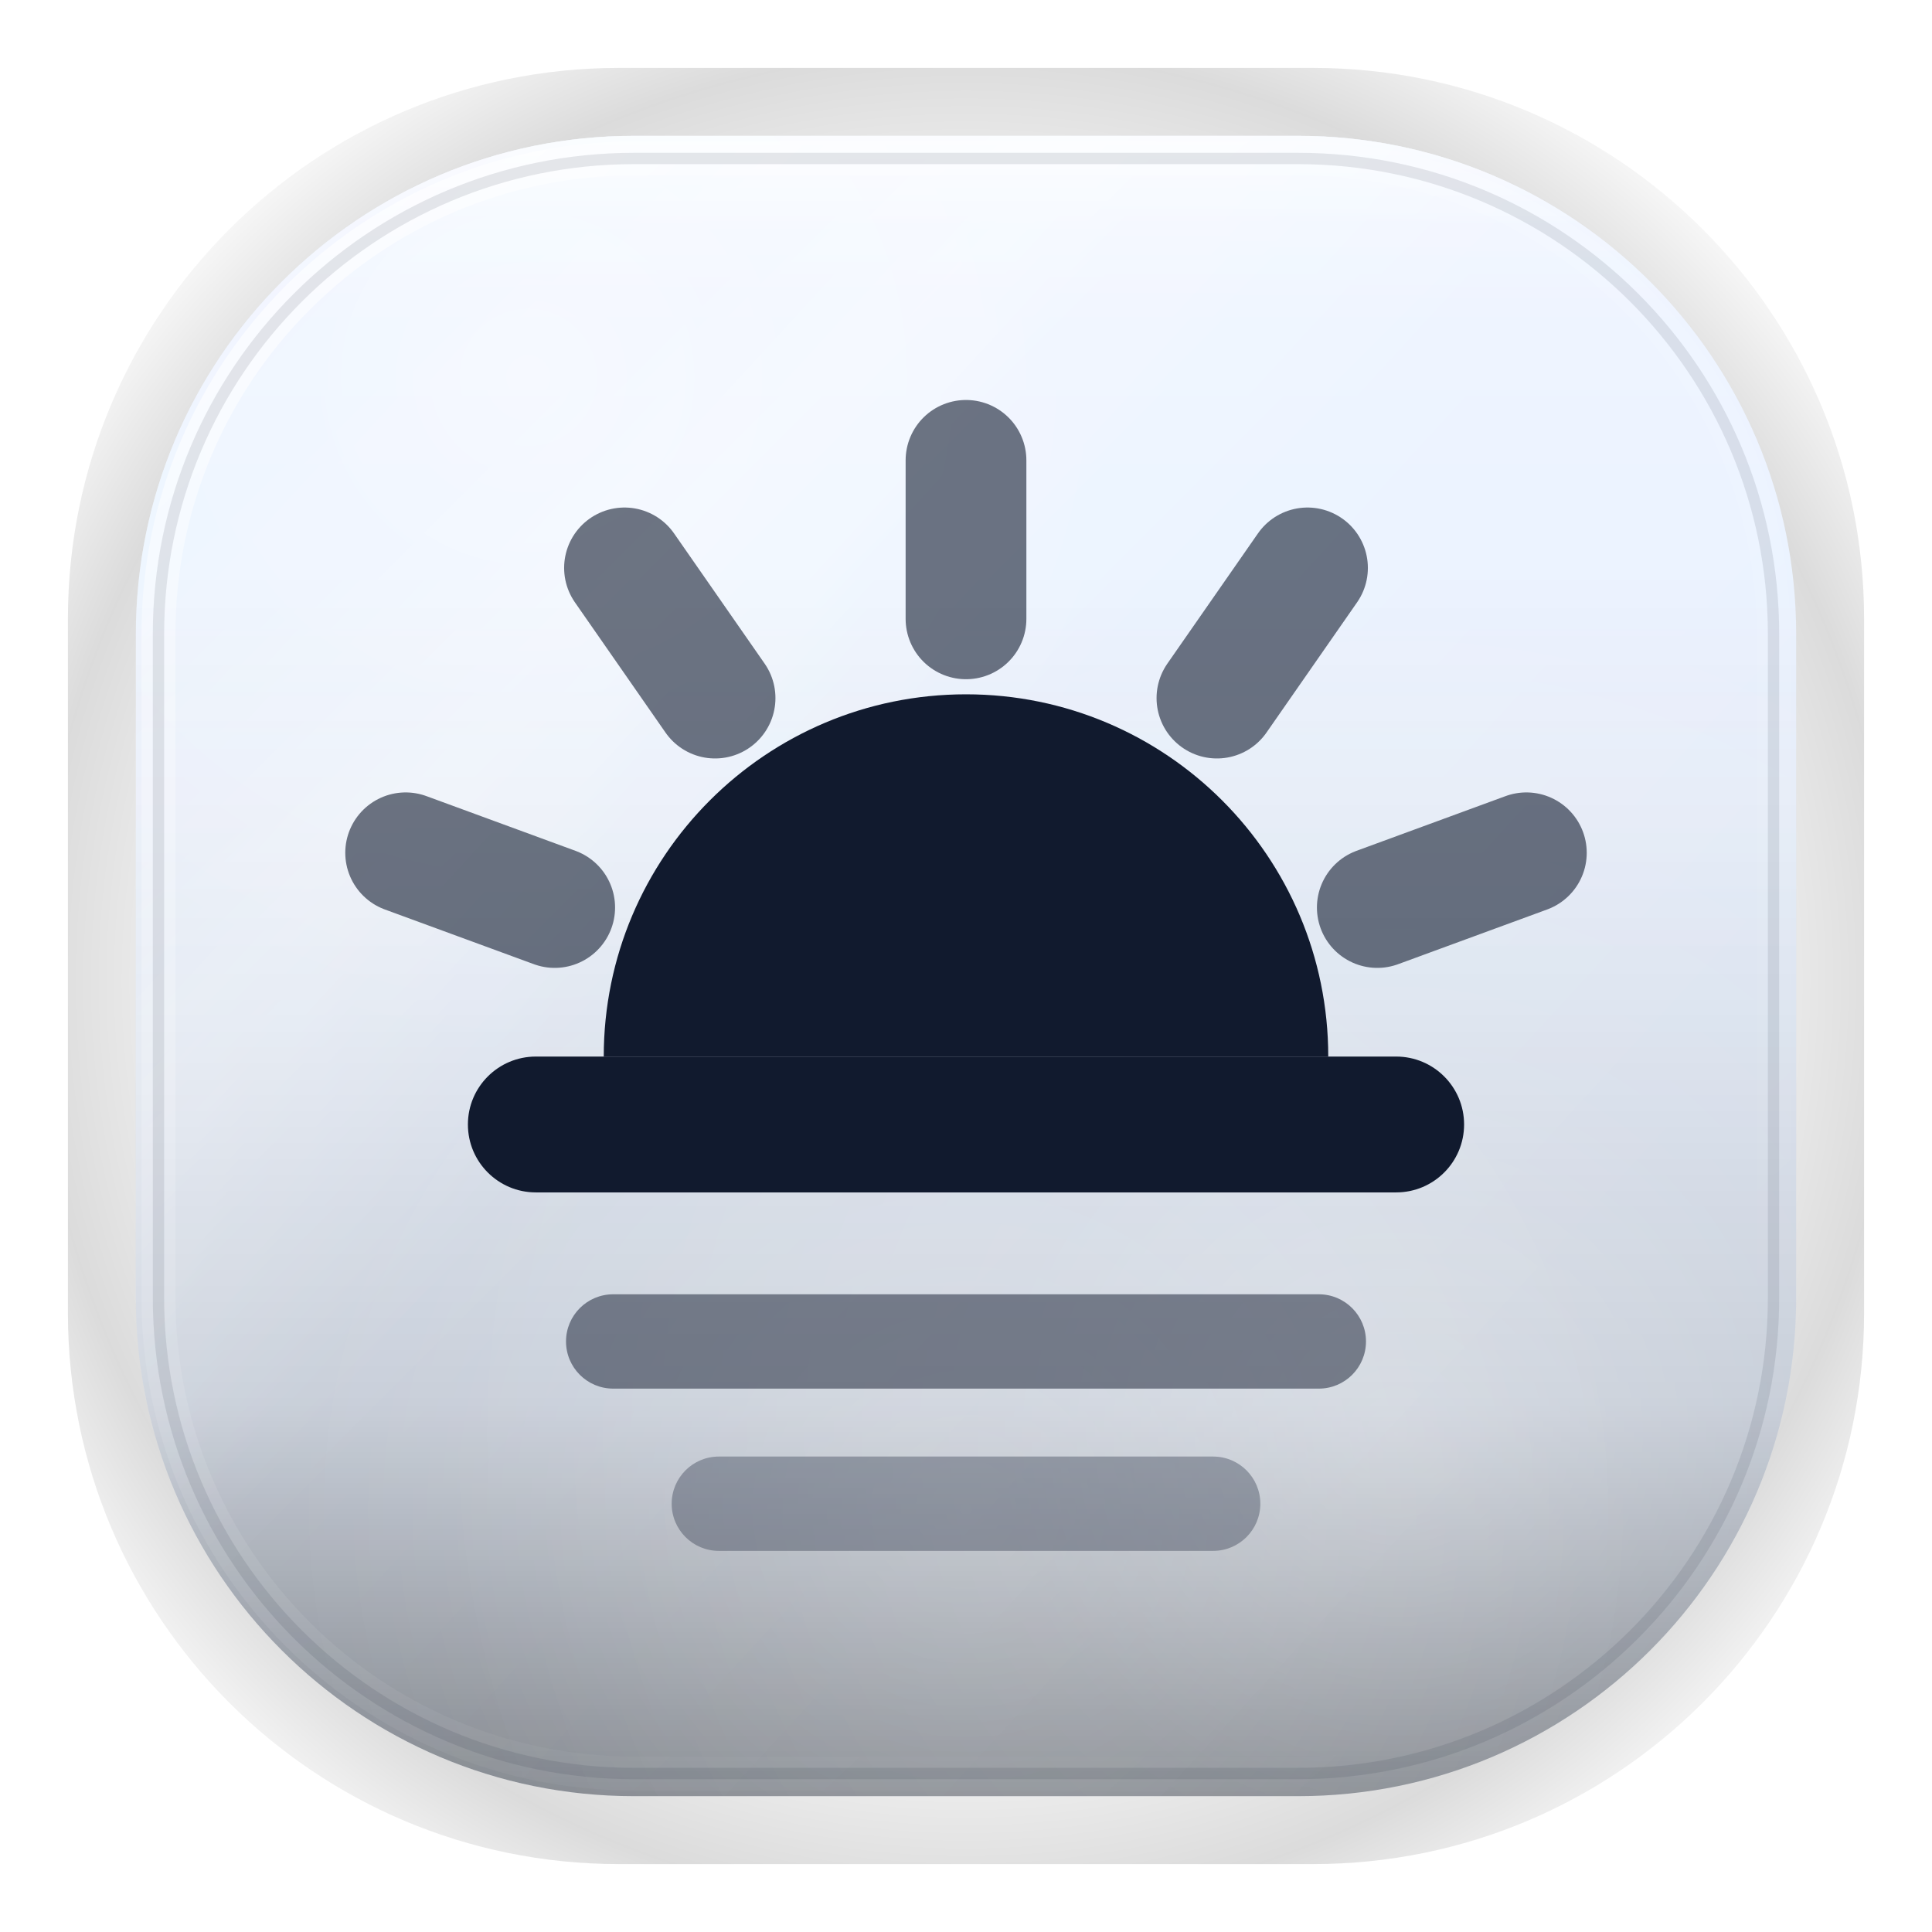
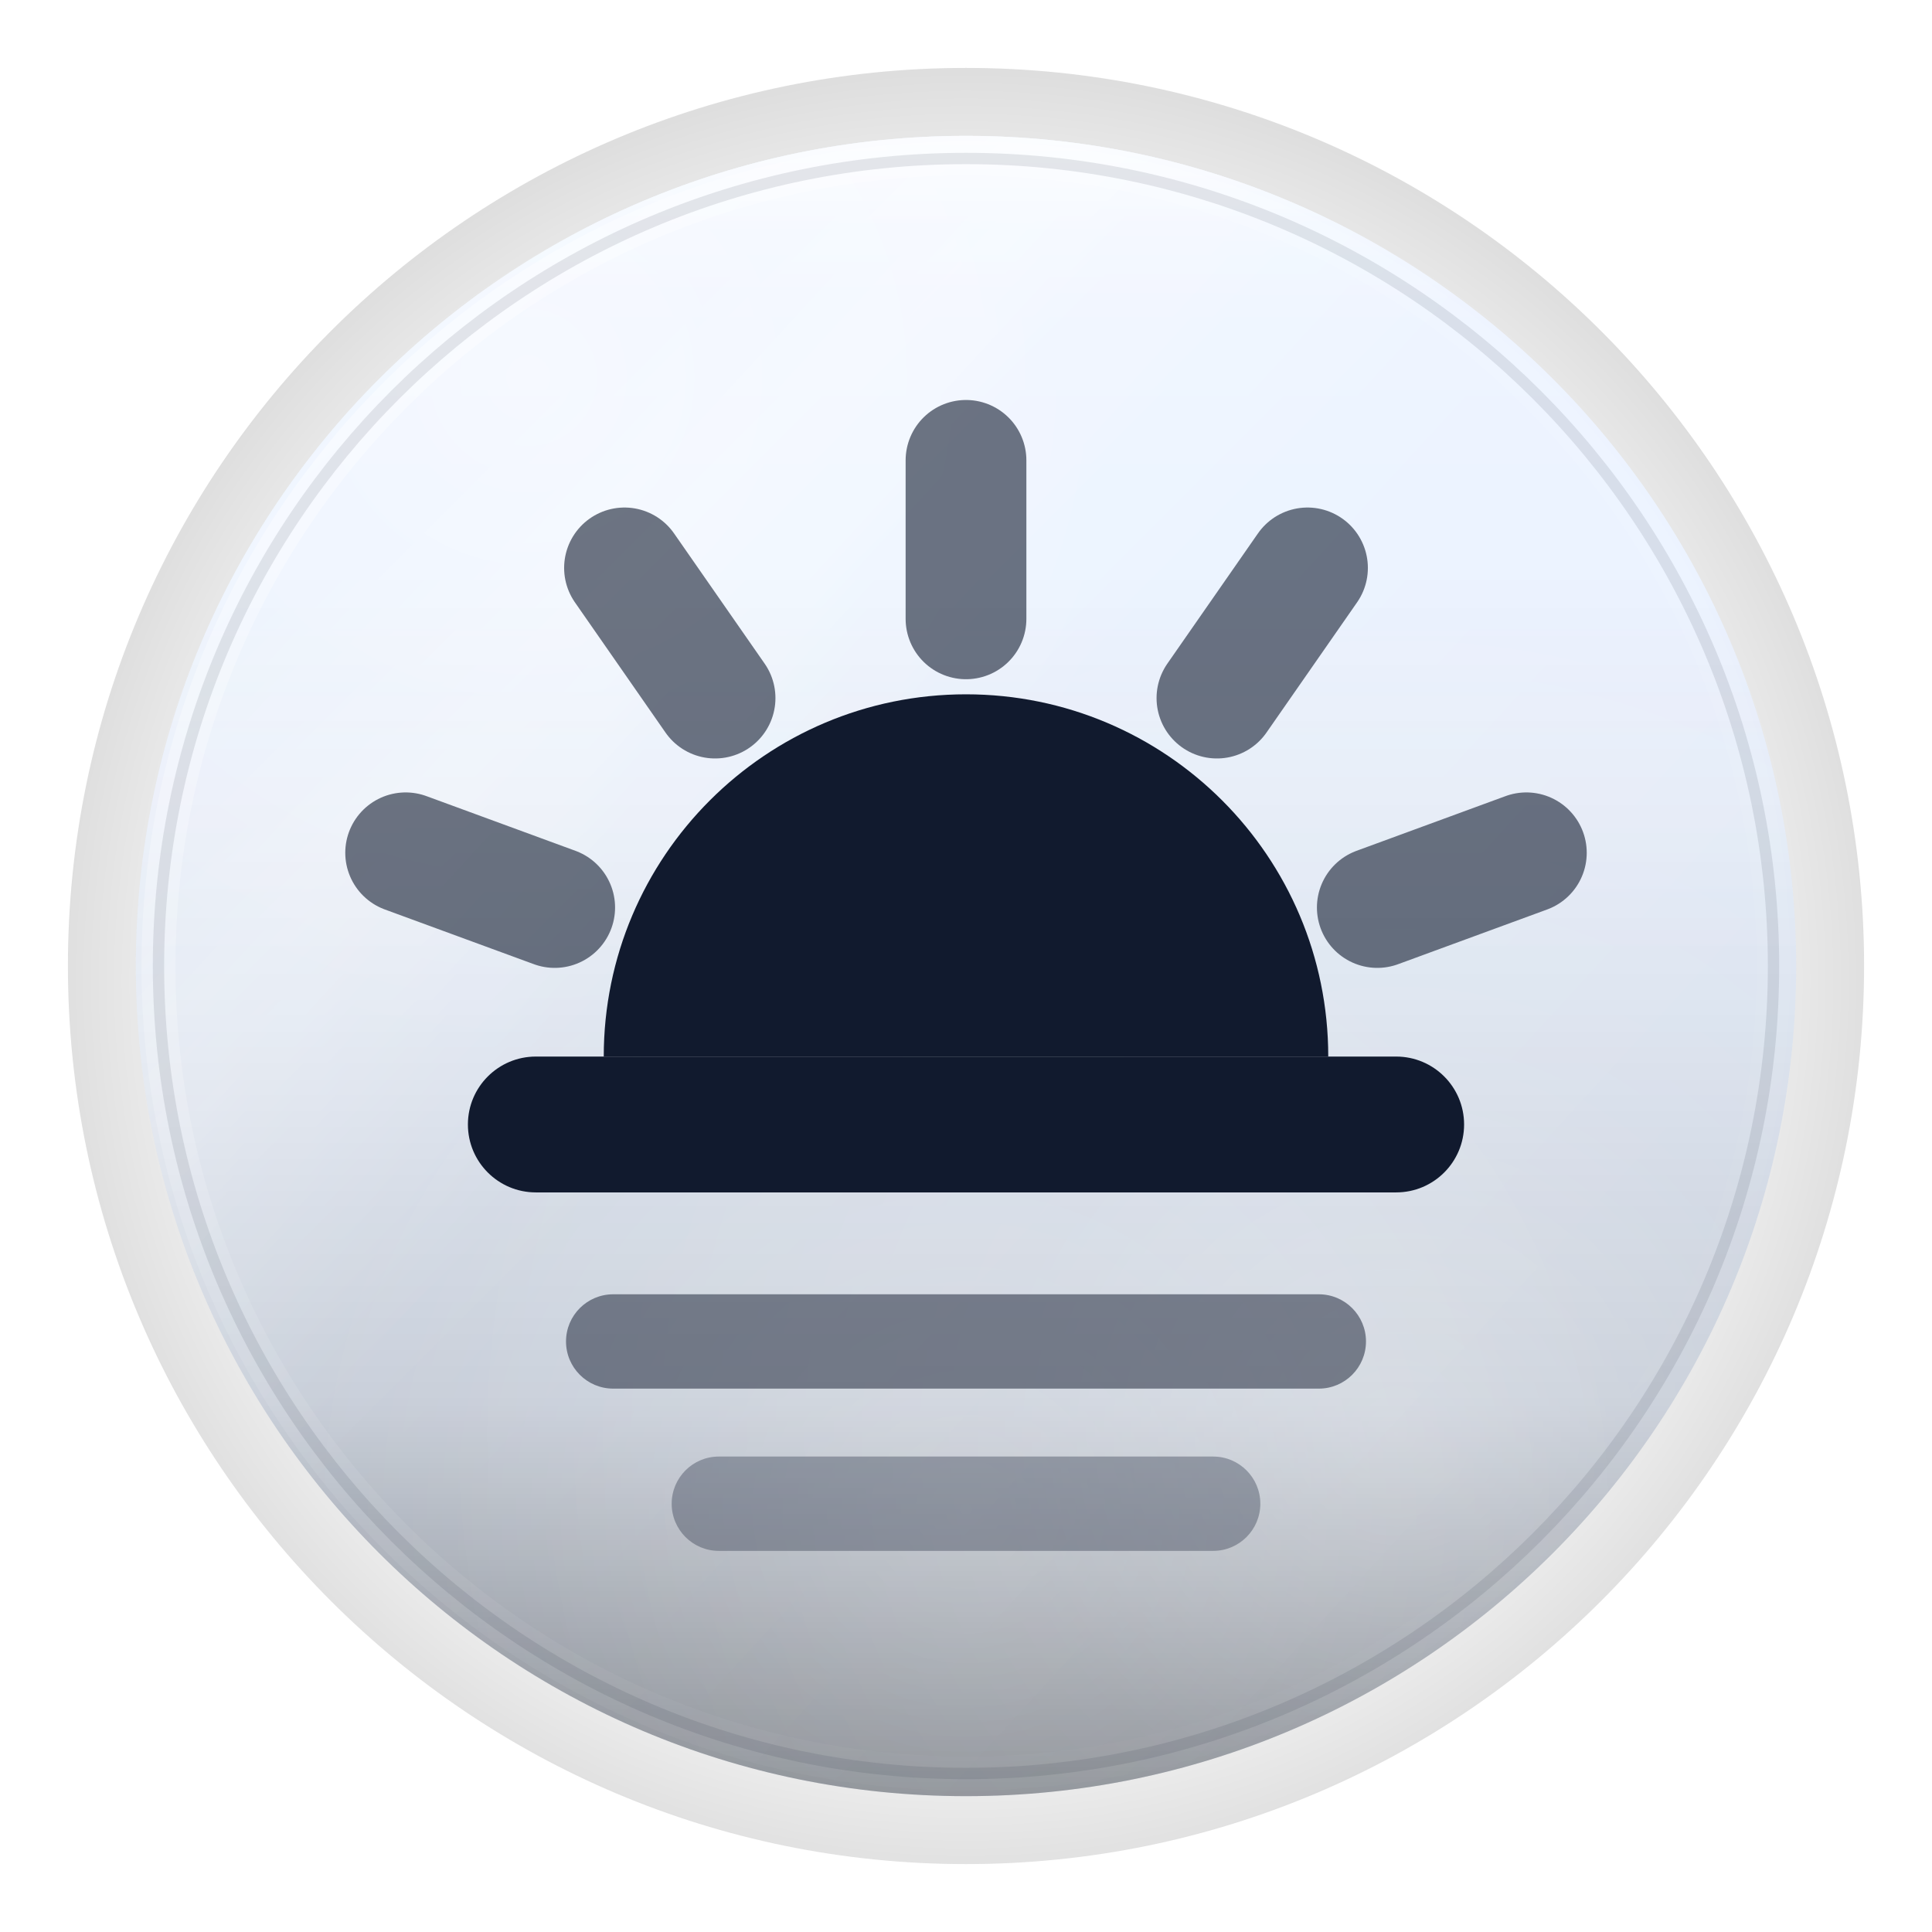
<svg xmlns="http://www.w3.org/2000/svg" width="1024" height="1024" viewBox="0 0 1024 1024">
  <defs>
    <style id="current-color-scheme" type="text/css">.ColorScheme-Text { color:#EAF2FF; }.ColorScheme-Background{ color:#111A2E; }.ColorScheme-Highlight{ color:#6366F1; }.ColorScheme-HighlightedText{ color:#020617; }.ColorScheme-PositiveText{ color:#34D399; }.ColorScheme-NeutralText{ color:#FBBF24; }.ColorScheme-NegativeText{ color:#FB7185; }.ColorScheme-Accent{ color:#6366F1; }</style>
    <linearGradient id="moos-welcome-sheen" x1="512" y1="72" x2="512" y2="560" gradientUnits="userSpaceOnUse">
      <stop offset="0" stop-color="#ffffff" stop-opacity=".38" />
      <stop offset="0.14" stop-color="#ffffff" stop-opacity=".20" />
      <stop offset="0.36" stop-color="#ffffff" stop-opacity=".07" />
      <stop offset="0.60" stop-color="#ffffff" stop-opacity=".02" />
      <stop offset="1" stop-color="#ffffff" stop-opacity="0" />
    </linearGradient>
    <linearGradient id="moos-welcome-topedge" x1="512" y1="60" x2="512" y2="168" gradientUnits="userSpaceOnUse">
      <stop offset="0" stop-color="#ffffff" stop-opacity=".64" />
      <stop offset="0.55" stop-color="#ffffff" stop-opacity=".14" />
      <stop offset="1" stop-color="#ffffff" stop-opacity="0" />
    </linearGradient>
    <linearGradient id="moos-welcome-liquid" x1="512" y1="316" x2="512" y2="512" gradientUnits="userSpaceOnUse">
      <stop offset="0" stop-color="#ffffff" stop-opacity="0" />
      <stop offset="0.40" stop-color="#ffffff" stop-opacity=".09" />
      <stop offset="0.60" stop-color="#ffffff" stop-opacity=".09" />
      <stop offset="1" stop-color="#ffffff" stop-opacity="0" />
    </linearGradient>
    <linearGradient id="moos-welcome-depth" x1="512" y1="300" x2="512" y2="952" gradientUnits="userSpaceOnUse">
      <stop offset="0" stop-color="#000000" stop-opacity="0" />
      <stop offset="0.35" stop-color="#000000" stop-opacity=".06" />
      <stop offset="0.68" stop-color="#000000" stop-opacity=".16" />
      <stop offset="1" stop-color="#000000" stop-opacity=".46" />
    </linearGradient>
    <linearGradient id="moos-welcome-shimmer" x1="140" y1="80" x2="880" y2="820" gradientUnits="userSpaceOnUse">
      <stop offset="0" stop-color="#ffffff" stop-opacity="0" />
      <stop offset="0.22" stop-color="#ffffff" stop-opacity=".14" />
      <stop offset="0.28" stop-color="#ffffff" stop-opacity=".22" />
      <stop offset="0.34" stop-color="#ffffff" stop-opacity=".14" />
      <stop offset="0.50" stop-color="#ffffff" stop-opacity="0" />
      <stop offset="1" stop-color="#ffffff" stop-opacity="0" />
    </linearGradient>
    <linearGradient id="moos-welcome-refract" x1="120" y1="100" x2="860" y2="780" gradientUnits="userSpaceOnUse">
      <stop offset="0" stop-color="#ffffff" stop-opacity="0" />
      <stop offset="0.32" stop-color="#ffffff" stop-opacity=".20" />
      <stop offset="0.46" stop-color="#ffffff" stop-opacity=".05" />
      <stop offset="1" stop-color="#ffffff" stop-opacity="0" />
    </linearGradient>
    <radialGradient id="moos-welcome-caustic" gradientUnits="userSpaceOnUse" cx="280" cy="200" r="420">
      <stop offset="0" stop-color="#ffffff" stop-opacity=".34" />
      <stop offset="0.30" stop-color="#ffffff" stop-opacity=".12" />
      <stop offset="0.60" stop-color="#ffffff" stop-opacity=".04" />
      <stop offset="1" stop-color="#ffffff" stop-opacity="0" />
    </radialGradient>
    <radialGradient id="moos-welcome-rimlight" gradientUnits="userSpaceOnUse" cx="740" cy="760" r="520">
      <stop offset="0" stop-color="#ffffff" stop-opacity=".25" />
      <stop offset="0.40" stop-color="#ffffff" stop-opacity=".08" />
      <stop offset="1" stop-color="#ffffff" stop-opacity="0" />
    </radialGradient>
    <radialGradient id="moos-welcome-floor" gradientUnits="userSpaceOnUse" cx="512" cy="800" r="360">
      <stop offset="0" stop-color="#ffffff" stop-opacity=".18" />
      <stop offset="1" stop-color="#ffffff" stop-opacity="0" />
    </radialGradient>
    <linearGradient id="moos-welcome-rim-hi" x1="120" y1="60" x2="860" y2="860" gradientUnits="userSpaceOnUse">
      <stop offset="0" stop-color="#ffffff" stop-opacity=".85" />
      <stop offset="0.18" stop-color="#ffffff" stop-opacity=".32" />
      <stop offset="0.42" stop-color="#ffffff" stop-opacity=".10" />
      <stop offset="0.68" stop-color="#ffffff" stop-opacity=".04" />
      <stop offset="1" stop-color="#ffffff" stop-opacity="0" />
    </linearGradient>
    <radialGradient id="moos-welcome-aura" gradientUnits="userSpaceOnUse" cx="512" cy="520" r="580">
      <stop offset="0.60" stop-color="#000000" stop-opacity="0" />
      <stop offset="0.85" stop-color="#000000" stop-opacity=".14" />
      <stop offset="1" stop-color="#000000" stop-opacity="0" />
    </radialGradient>
  </defs>
-   <rect fill="url(#moos-welcome-aura)" x="36" y="36" width="952" height="952" rx="292" />
-   <rect class="ColorScheme-Text" fill="currentColor" x="72" y="72" width="880" height="880" rx="264" />
-   <rect fill="url(#moos-welcome-depth)" x="72" y="72" width="880" height="880" rx="264" />
-   <rect fill="url(#moos-welcome-sheen)" x="72" y="72" width="880" height="880" rx="264" />
-   <rect fill="url(#moos-welcome-liquid)" x="72" y="72" width="880" height="880" rx="264" />
-   <rect fill="url(#moos-welcome-shimmer)" x="72" y="72" width="880" height="880" rx="264" />
-   <rect fill="url(#moos-welcome-refract)" x="72" y="72" width="880" height="880" rx="264" />
-   <rect fill="url(#moos-welcome-caustic)" x="72" y="72" width="880" height="880" rx="264" />
-   <rect fill="url(#moos-welcome-rimlight)" x="72" y="72" width="880" height="880" rx="264" />
-   <rect fill="url(#moos-welcome-floor)" x="72" y="72" width="880" height="880" rx="264" />
-   <rect fill="url(#moos-welcome-topedge)" x="72" y="72" width="880" height="880" rx="264" />
-   <rect fill="none" stroke="url(#moos-welcome-rim-hi)" stroke-width="18" x="84" y="84" width="856" height="856" rx="252" />
-   <rect class="ColorScheme-Background" fill="none" stroke="currentColor" stroke-opacity=".10" stroke-width="6" x="84" y="84" width="856" height="856" rx="252" />
+   <rect fill="url(#moos-welcome-aura)" x="36" y="36" width="952" height="952" rx="476" />
+   <rect class="ColorScheme-Text" fill="currentColor" x="72" y="72" width="880" height="880" rx="440" />
+   <rect fill="url(#moos-welcome-depth)" x="72" y="72" width="880" height="880" rx="440" />
+   <rect fill="url(#moos-welcome-sheen)" x="72" y="72" width="880" height="880" rx="440" />
+   <rect fill="url(#moos-welcome-liquid)" x="72" y="72" width="880" height="880" rx="440" />
+   <rect fill="url(#moos-welcome-shimmer)" x="72" y="72" width="880" height="880" rx="440" />
+   <rect fill="url(#moos-welcome-refract)" x="72" y="72" width="880" height="880" rx="440" />
+   <rect fill="url(#moos-welcome-caustic)" x="72" y="72" width="880" height="880" rx="440" />
+   <rect fill="url(#moos-welcome-rimlight)" x="72" y="72" width="880" height="880" rx="440" />
+   <rect fill="url(#moos-welcome-floor)" x="72" y="72" width="880" height="880" rx="440" />
+   <rect fill="url(#moos-welcome-topedge)" x="72" y="72" width="880" height="880" rx="440" />
+   <rect fill="none" stroke="url(#moos-welcome-rim-hi)" stroke-width="18" x="84" y="84" width="856" height="856" rx="428" />
+   <rect class="ColorScheme-Background" fill="none" stroke="currentColor" stroke-opacity=".10" stroke-width="6" x="84" y="84" width="856" height="856" rx="428" />
  <g class="ColorScheme-Background" fill="currentColor">
    <path d="M320 560a192 192 0 0 1 384 0Z" />
    <rect x="248" y="560" width="528" height="72" rx="36" />
    <g fill="none" stroke="currentColor" stroke-width="64" stroke-linecap="round" opacity=".6">
      <path d="M294 481 215 452" />
      <path d="M379 370 331 301" />
      <path d="M512 328v-84" />
      <path d="M645 370 693 301" />
      <path d="M730 481 809 452" />
    </g>
    <rect x="300" y="686" width="424" height="50" rx="25" opacity=".5" />
    <rect x="356" y="772" width="312" height="50" rx="25" opacity=".32" />
  </g>
</svg>
